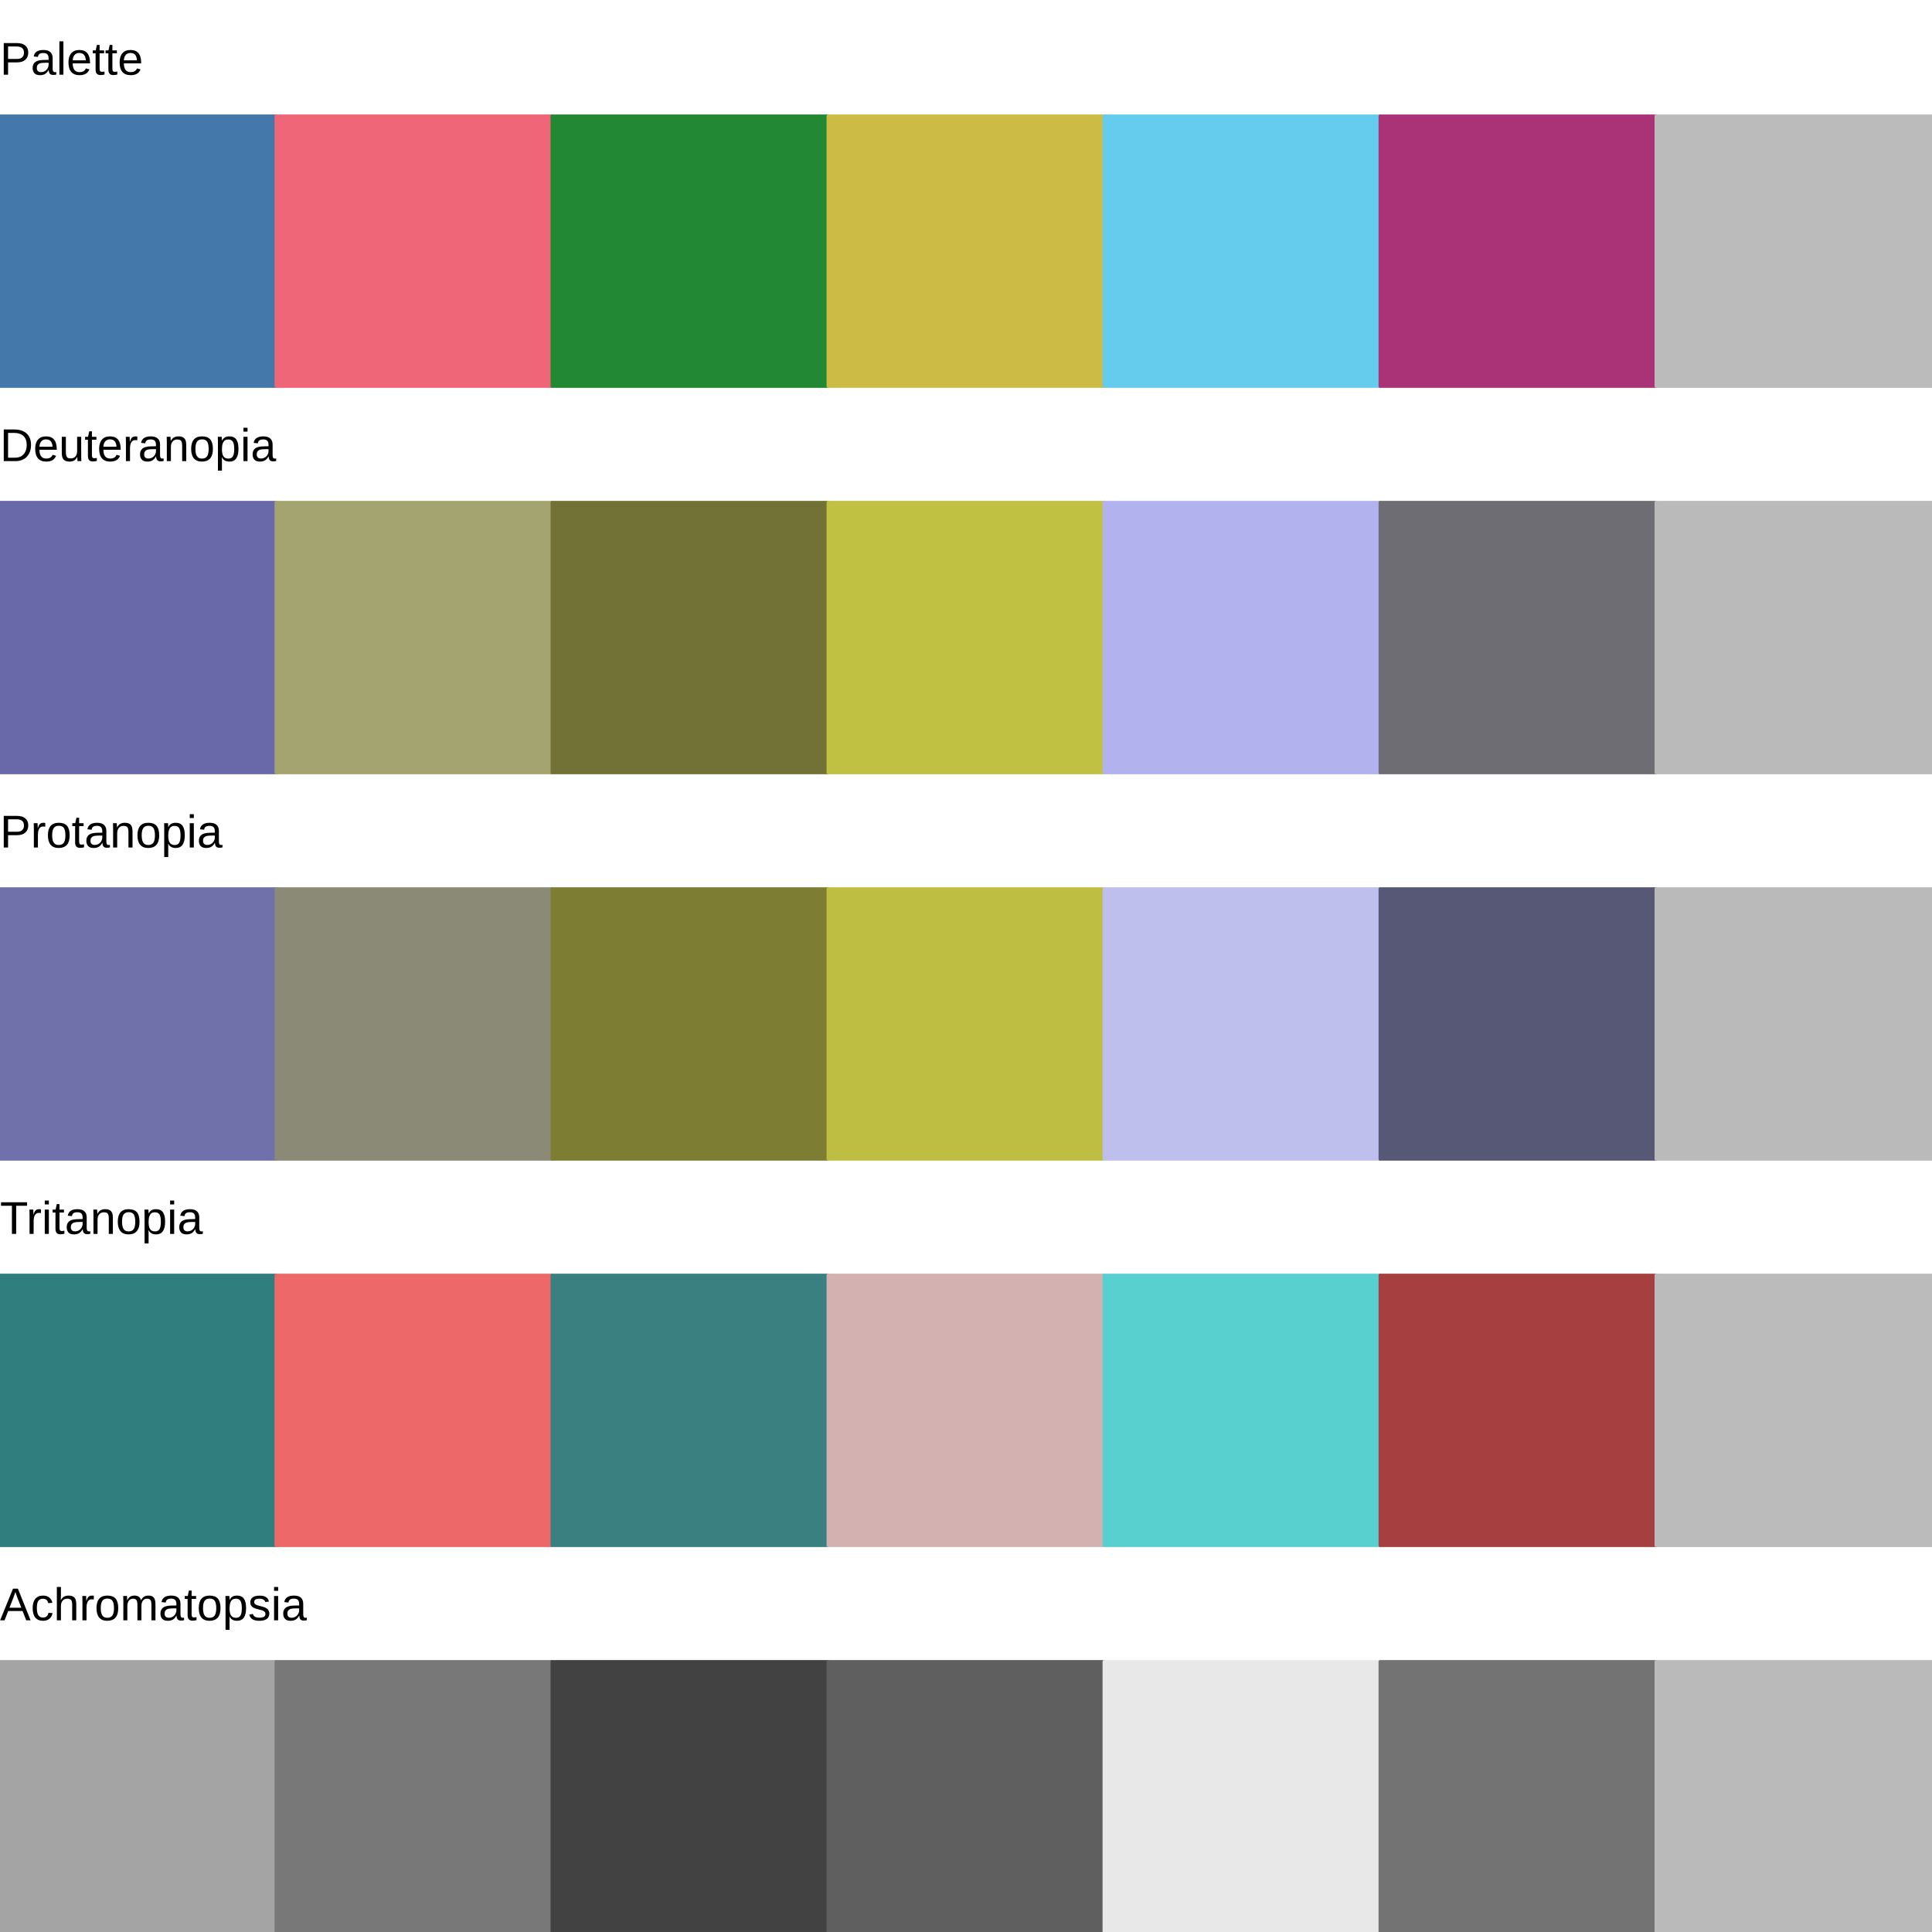
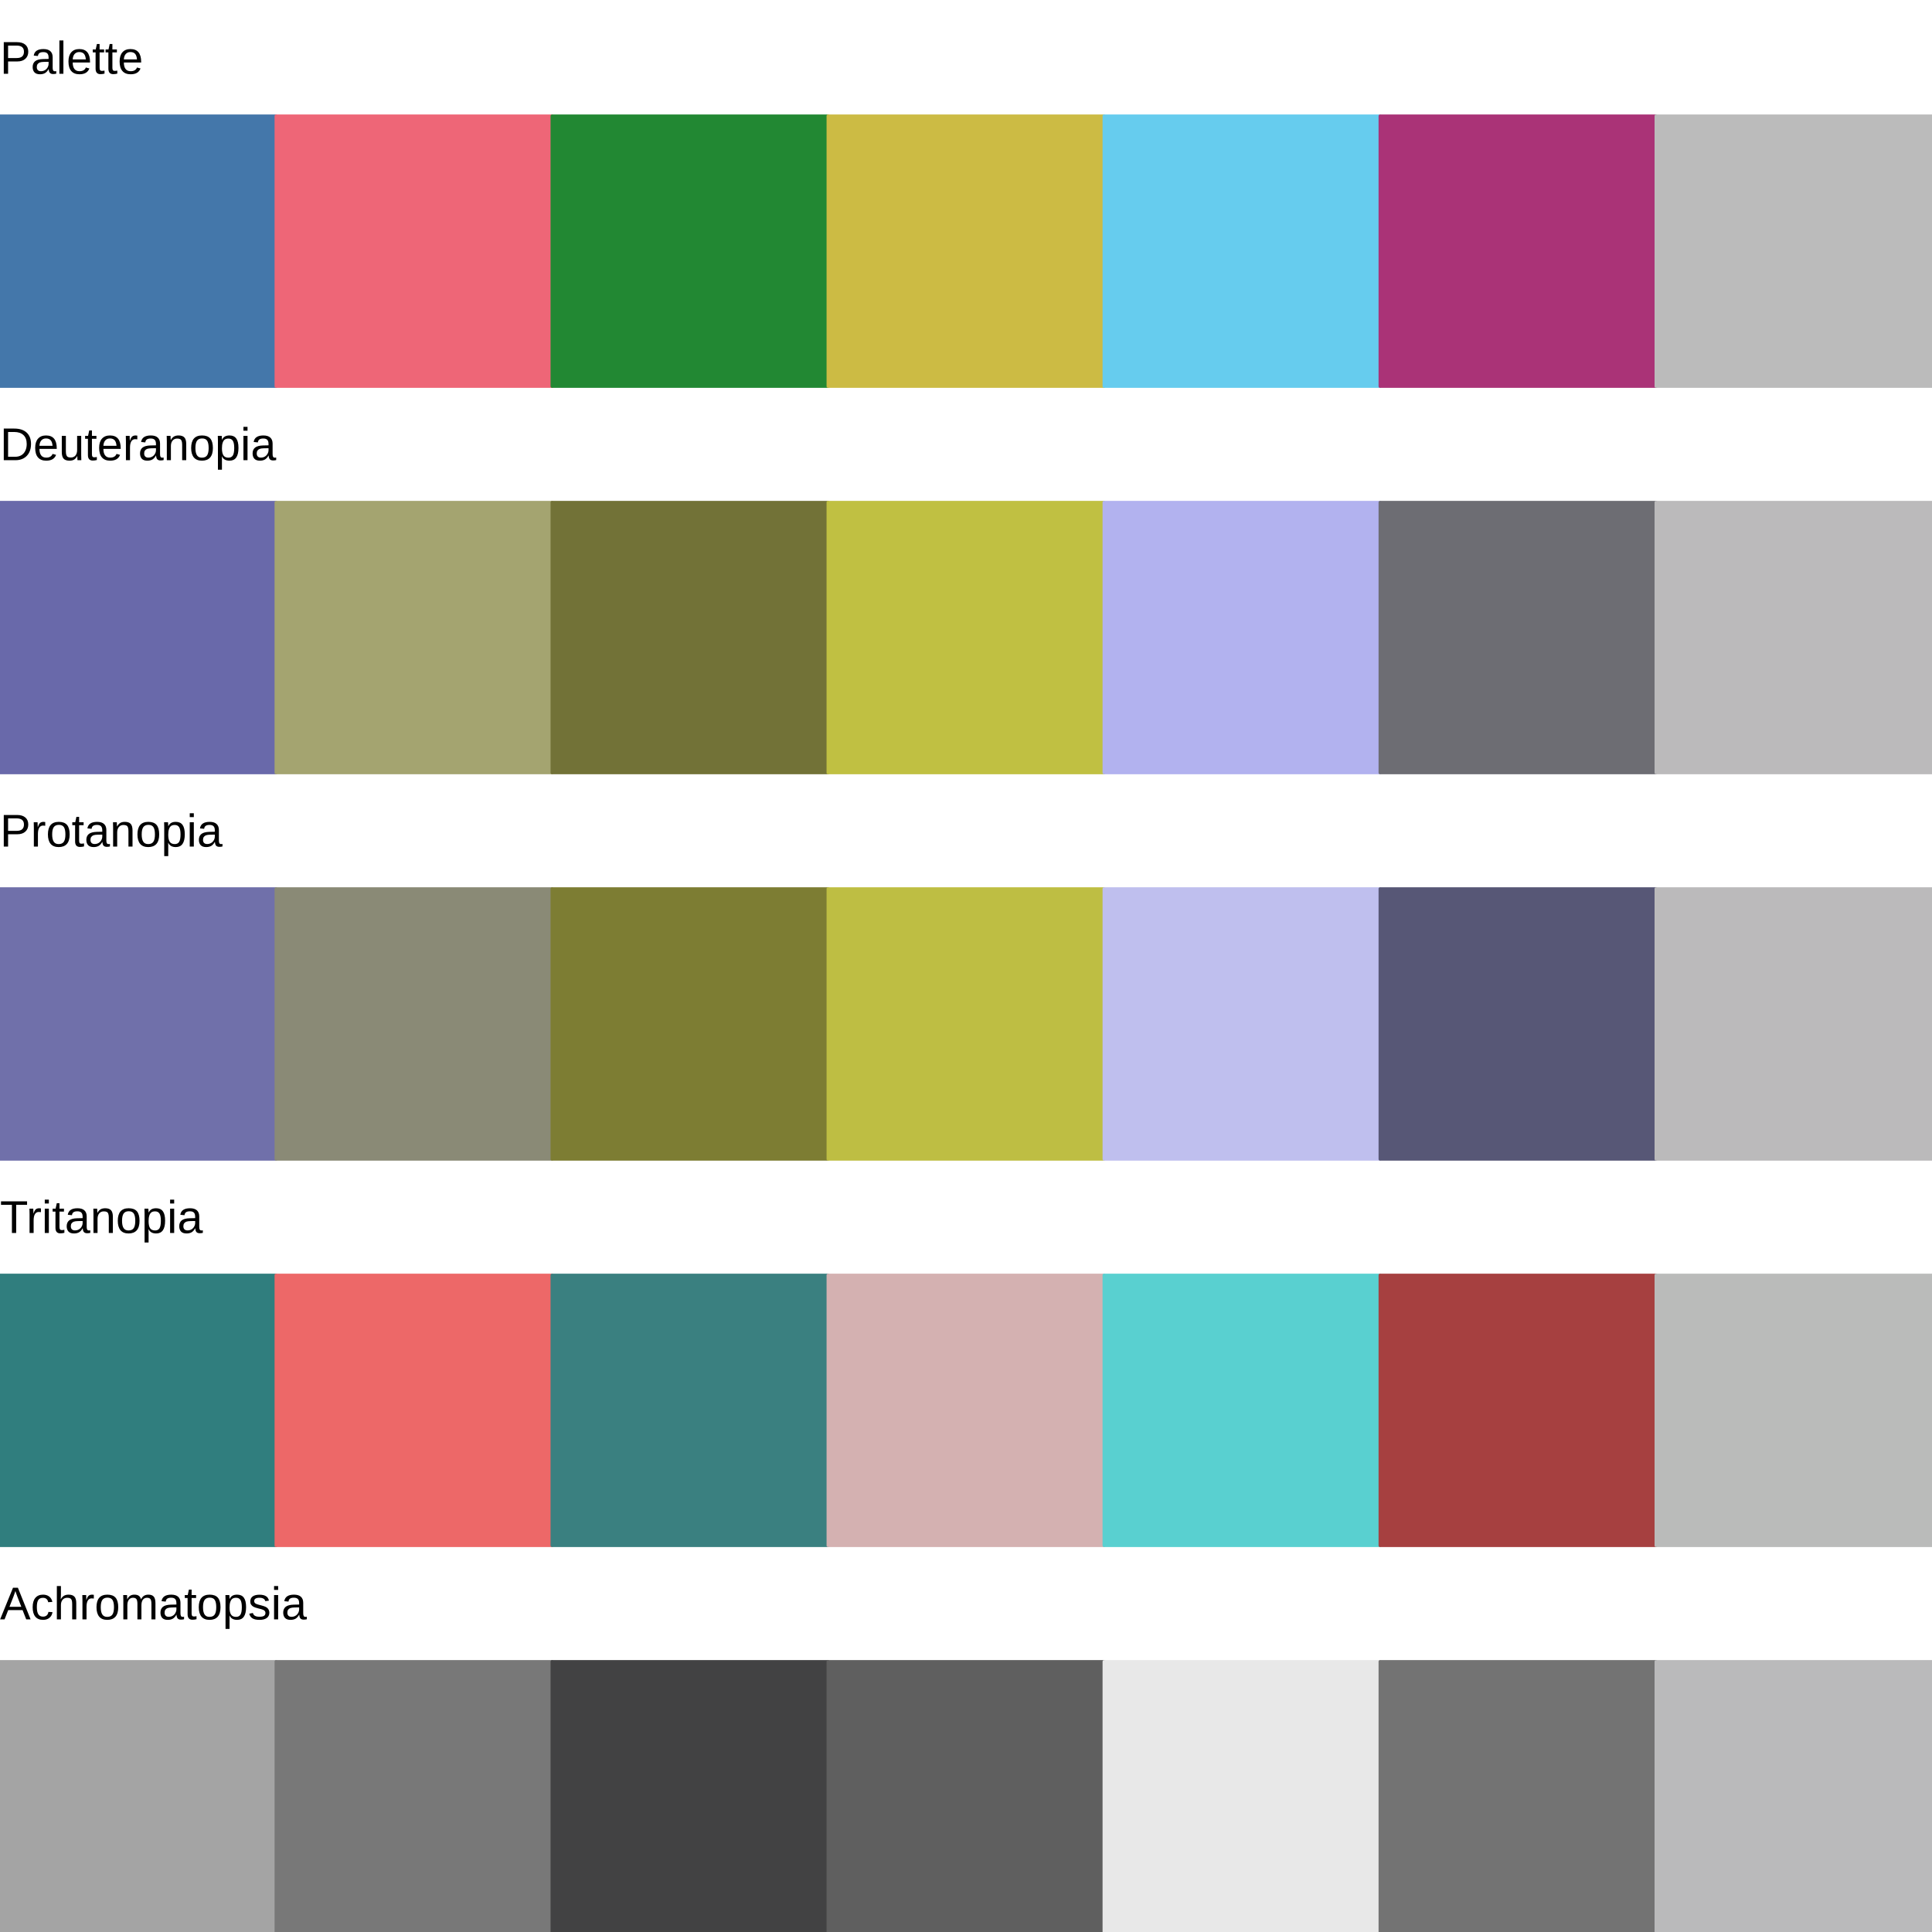
<svg xmlns="http://www.w3.org/2000/svg" class="svglite" width="504.00pt" height="504.00pt" viewBox="0 0 504.00 504.00">
  <defs>
    <style type="text/css">
    .svglite line, .svglite polyline, .svglite polygon, .svglite path, .svglite rect, .svglite circle {
      fill: none;
      stroke: #000000;
      stroke-linecap: round;
      stroke-linejoin: round;
      stroke-miterlimit: 10.00;
    }
    .svglite text {
      white-space: pre;
    }
  </style>
  </defs>
  <rect width="100%" height="100%" style="stroke: none; fill: #FFFFFF;" />
  <defs>
    <clipPath id="cpMC4wMHw1MDQuMDB8MC4wMHw1MDQuMDA=">
      <rect x="0.00" y="0.00" width="504.00" height="504.00" />
    </clipPath>
  </defs>
  <g clip-path="url(#cpMC4wMHw1MDQuMDB8MC4wMHw1MDQuMDA=)">
    <rect x="0.00" y="30.24" width="72.00" height="70.56" style="stroke-width: 0.75; stroke: #4477AA; fill: #4477AA;" />
    <rect x="72.00" y="30.24" width="72.00" height="70.56" style="stroke-width: 0.75; stroke: #EE6677; fill: #EE6677;" />
    <rect x="144.00" y="30.24" width="72.00" height="70.56" style="stroke-width: 0.75; stroke: #228833; fill: #228833;" />
    <rect x="216.00" y="30.24" width="72.00" height="70.56" style="stroke-width: 0.75; stroke: #CCBB44; fill: #CCBB44;" />
    <rect x="288.00" y="30.24" width="72.00" height="70.56" style="stroke-width: 0.75; stroke: #66CCEE; fill: #66CCEE;" />
    <rect x="360.00" y="30.24" width="72.00" height="70.56" style="stroke-width: 0.75; stroke: #AA3377; fill: #AA3377;" />
    <rect x="432.00" y="30.24" width="72.00" height="70.56" style="stroke-width: 0.75; stroke: #BBBBBB; fill: #BBBBBB;" />
    <rect x="0.00" y="131.04" width="72.00" height="70.56" style="stroke-width: 0.75; stroke: #6969AA; fill: #6969AA;" />
    <rect x="72.00" y="131.04" width="72.00" height="70.56" style="stroke-width: 0.75; stroke: #A4A470; fill: #A4A470;" />
    <rect x="144.00" y="131.04" width="72.00" height="70.56" style="stroke-width: 0.75; stroke: #727237; fill: #727237;" />
    <rect x="216.00" y="131.04" width="72.00" height="70.56" style="stroke-width: 0.75; stroke: #C0C042; fill: #C0C042;" />
    <rect x="288.00" y="131.04" width="72.00" height="70.56" style="stroke-width: 0.75; stroke: #B2B2EF; fill: #B2B2EF;" />
    <rect x="360.00" y="131.04" width="72.00" height="70.56" style="stroke-width: 0.75; stroke: #6D6D73; fill: #6D6D73;" />
    <rect x="432.00" y="131.04" width="72.00" height="70.56" style="stroke-width: 0.75; stroke: #BBBABB; fill: #BBBABB;" />
    <rect x="0.00" y="231.84" width="72.00" height="70.56" style="stroke-width: 0.75; stroke: #7070AA; fill: #7070AA;" />
    <rect x="72.00" y="231.84" width="72.00" height="70.56" style="stroke-width: 0.75; stroke: #8A8A76; fill: #8A8A76;" />
    <rect x="144.00" y="231.84" width="72.00" height="70.56" style="stroke-width: 0.75; stroke: #7D7D33; fill: #7D7D33;" />
    <rect x="216.00" y="231.84" width="72.00" height="70.56" style="stroke-width: 0.75; stroke: #BEBE43; fill: #BEBE43;" />
    <rect x="288.00" y="231.84" width="72.00" height="70.56" style="stroke-width: 0.75; stroke: #BFBFEE; fill: #BFBFEE;" />
    <rect x="360.00" y="231.84" width="72.00" height="70.56" style="stroke-width: 0.75; stroke: #575776; fill: #575776;" />
    <rect x="432.00" y="231.84" width="72.00" height="70.56" style="stroke-width: 0.75; stroke: #BBBABB; fill: #BBBABB;" />
    <rect x="0.00" y="332.64" width="72.00" height="70.56" style="stroke-width: 0.75; stroke: #307E7E; fill: #307E7E;" />
    <rect x="72.00" y="332.64" width="72.00" height="70.56" style="stroke-width: 0.75; stroke: #ED6868; fill: #ED6868;" />
    <rect x="144.00" y="332.64" width="72.00" height="70.56" style="stroke-width: 0.75; stroke: #3A8080; fill: #3A8080;" />
    <rect x="216.00" y="332.64" width="72.00" height="70.56" style="stroke-width: 0.75; stroke: #D4B1B1; fill: #D4B1B1;" />
    <rect x="288.00" y="332.64" width="72.00" height="70.56" style="stroke-width: 0.75; stroke: #59D0D0; fill: #59D0D0;" />
    <rect x="360.00" y="332.64" width="72.00" height="70.56" style="stroke-width: 0.75; stroke: #A64040; fill: #A64040;" />
    <rect x="432.00" y="332.64" width="72.00" height="70.56" style="stroke-width: 0.75; stroke: #BABBBA; fill: #BABBBA;" />
    <rect x="0.00" y="433.44" width="72.00" height="70.56" style="stroke-width: 0.75; stroke: #A4A4A4; fill: #A4A4A4;" />
    <rect x="72.00" y="433.44" width="72.00" height="70.56" style="stroke-width: 0.75; stroke: #787878; fill: #787878;" />
    <rect x="144.00" y="433.44" width="72.00" height="70.56" style="stroke-width: 0.75; stroke: #424243; fill: #424243;" />
    <rect x="216.00" y="433.44" width="72.00" height="70.56" style="stroke-width: 0.75; stroke: #5F5F5F; fill: #5F5F5F;" />
    <rect x="288.00" y="433.44" width="72.00" height="70.56" style="stroke-width: 0.75; stroke: #E8E8E8; fill: #E8E8E8;" />
    <rect x="360.00" y="433.44" width="72.00" height="70.56" style="stroke-width: 0.75; stroke: #737373; fill: #737373;" />
    <rect x="432.00" y="433.44" width="72.00" height="70.56" style="stroke-width: 0.75; stroke: #BABABB; fill: #BABABB;" />
-     <text x="0.00" y="19.49" style="font-size: 12.00px; font-family: &quot;Arial&quot;;" textLength="41.58px" lengthAdjust="spacingAndGlyphs">Palette</text>
-     <text x="0.00" y="120.29" style="font-size: 12.00px; font-family: &quot;Arial&quot;;" textLength="81.89px" lengthAdjust="spacingAndGlyphs">Deuteranopia</text>
-     <text x="0.00" y="221.09" style="font-size: 12.00px; font-family: &quot;Arial&quot;;" textLength="64.37px" lengthAdjust="spacingAndGlyphs">Protanopia</text>
-     <text x="0.00" y="321.89" style="font-size: 12.00px; font-family: &quot;Arial&quot;;" textLength="59.16px" lengthAdjust="spacingAndGlyphs">Tritanopia</text>
-     <text x="0.00" y="422.69" style="font-size: 12.00px; font-family: &quot;Arial&quot;;" textLength="89.89px" lengthAdjust="spacingAndGlyphs">Achromatopsia</text>
+     <text x="0.00" y="19.25" style="font-size: 12.00px; font-family: &quot;Liberation Sans&quot;;" textLength="37.36px" lengthAdjust="spacingAndGlyphs">Palette</text>
+     <text x="0.00" y="120.05" style="font-size: 12.00px; font-family: &quot;Liberation Sans&quot;;" textLength="72.06px" lengthAdjust="spacingAndGlyphs">Deuteranopia</text>
+     <text x="0.00" y="220.85" style="font-size: 12.00px; font-family: &quot;Liberation Sans&quot;;" textLength="58.05px" lengthAdjust="spacingAndGlyphs">Protanopia</text>
+     <text x="0.00" y="321.65" style="font-size: 12.00px; font-family: &quot;Liberation Sans&quot;;" textLength="52.91px" lengthAdjust="spacingAndGlyphs">Tritanopia</text>
+     <text x="0.00" y="422.45" style="font-size: 12.00px; font-family: &quot;Liberation Sans&quot;;" textLength="80.06px" lengthAdjust="spacingAndGlyphs">Achromatopsia</text>
  </g>
</svg>
